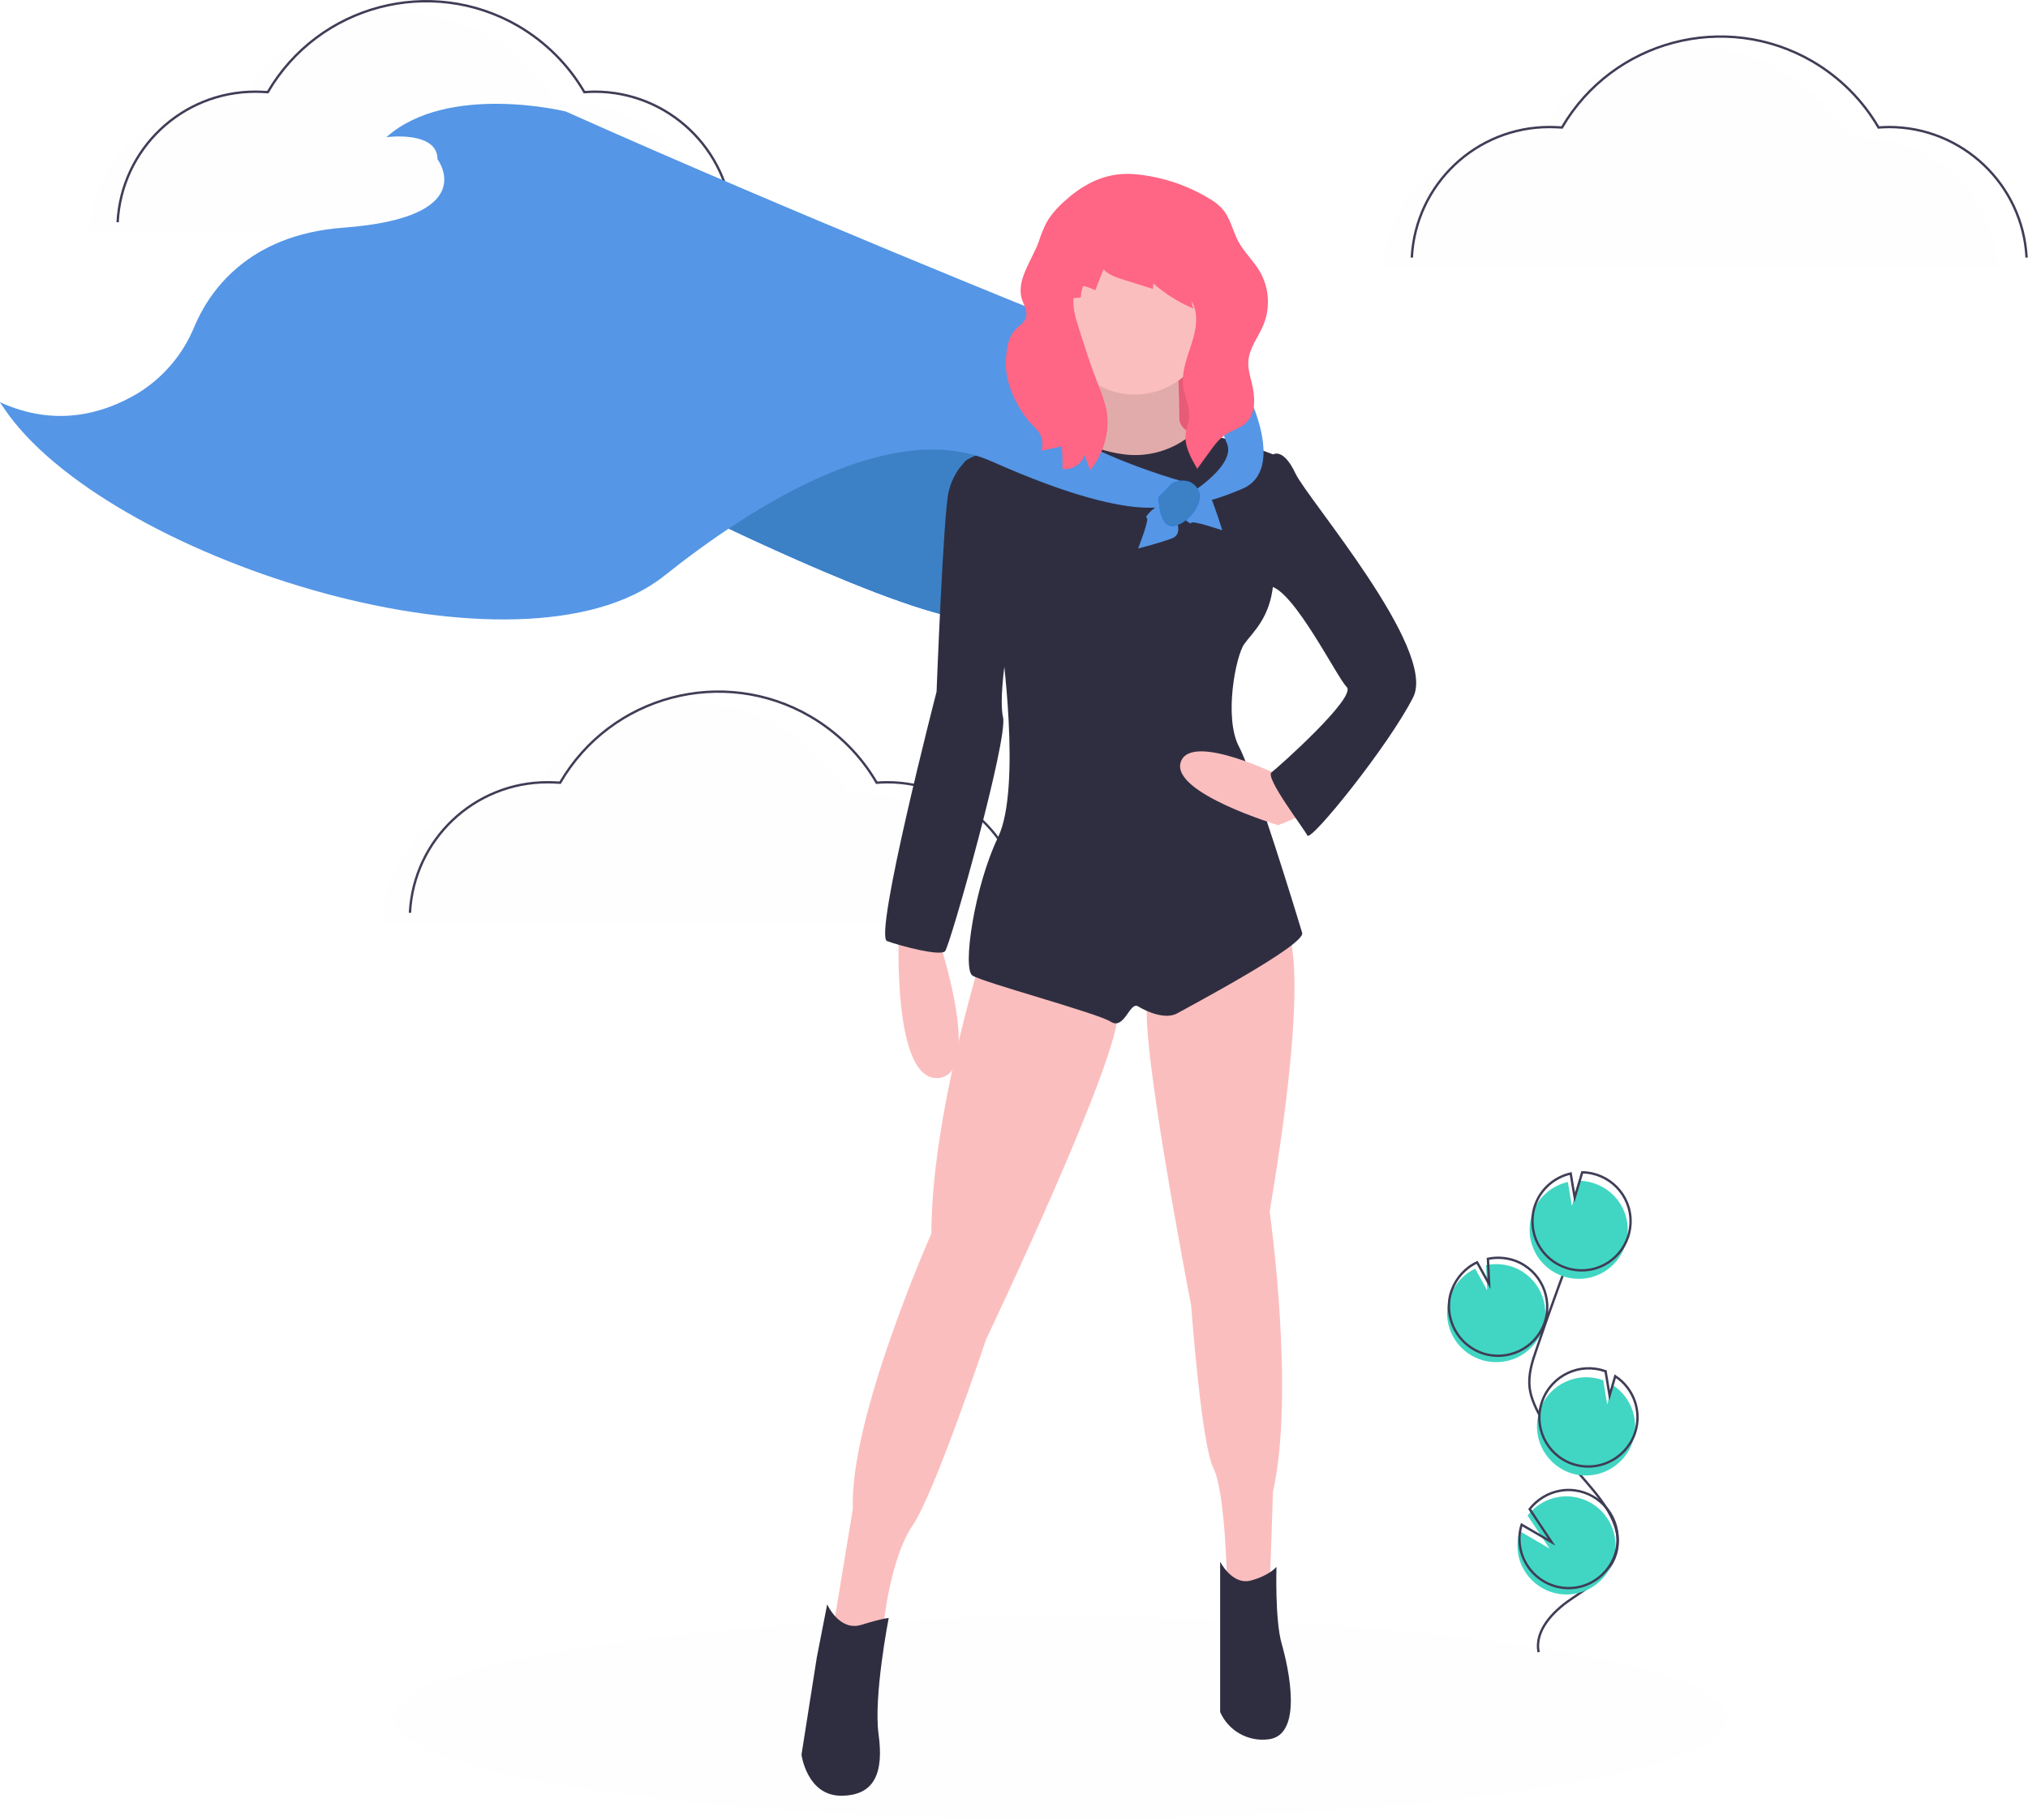
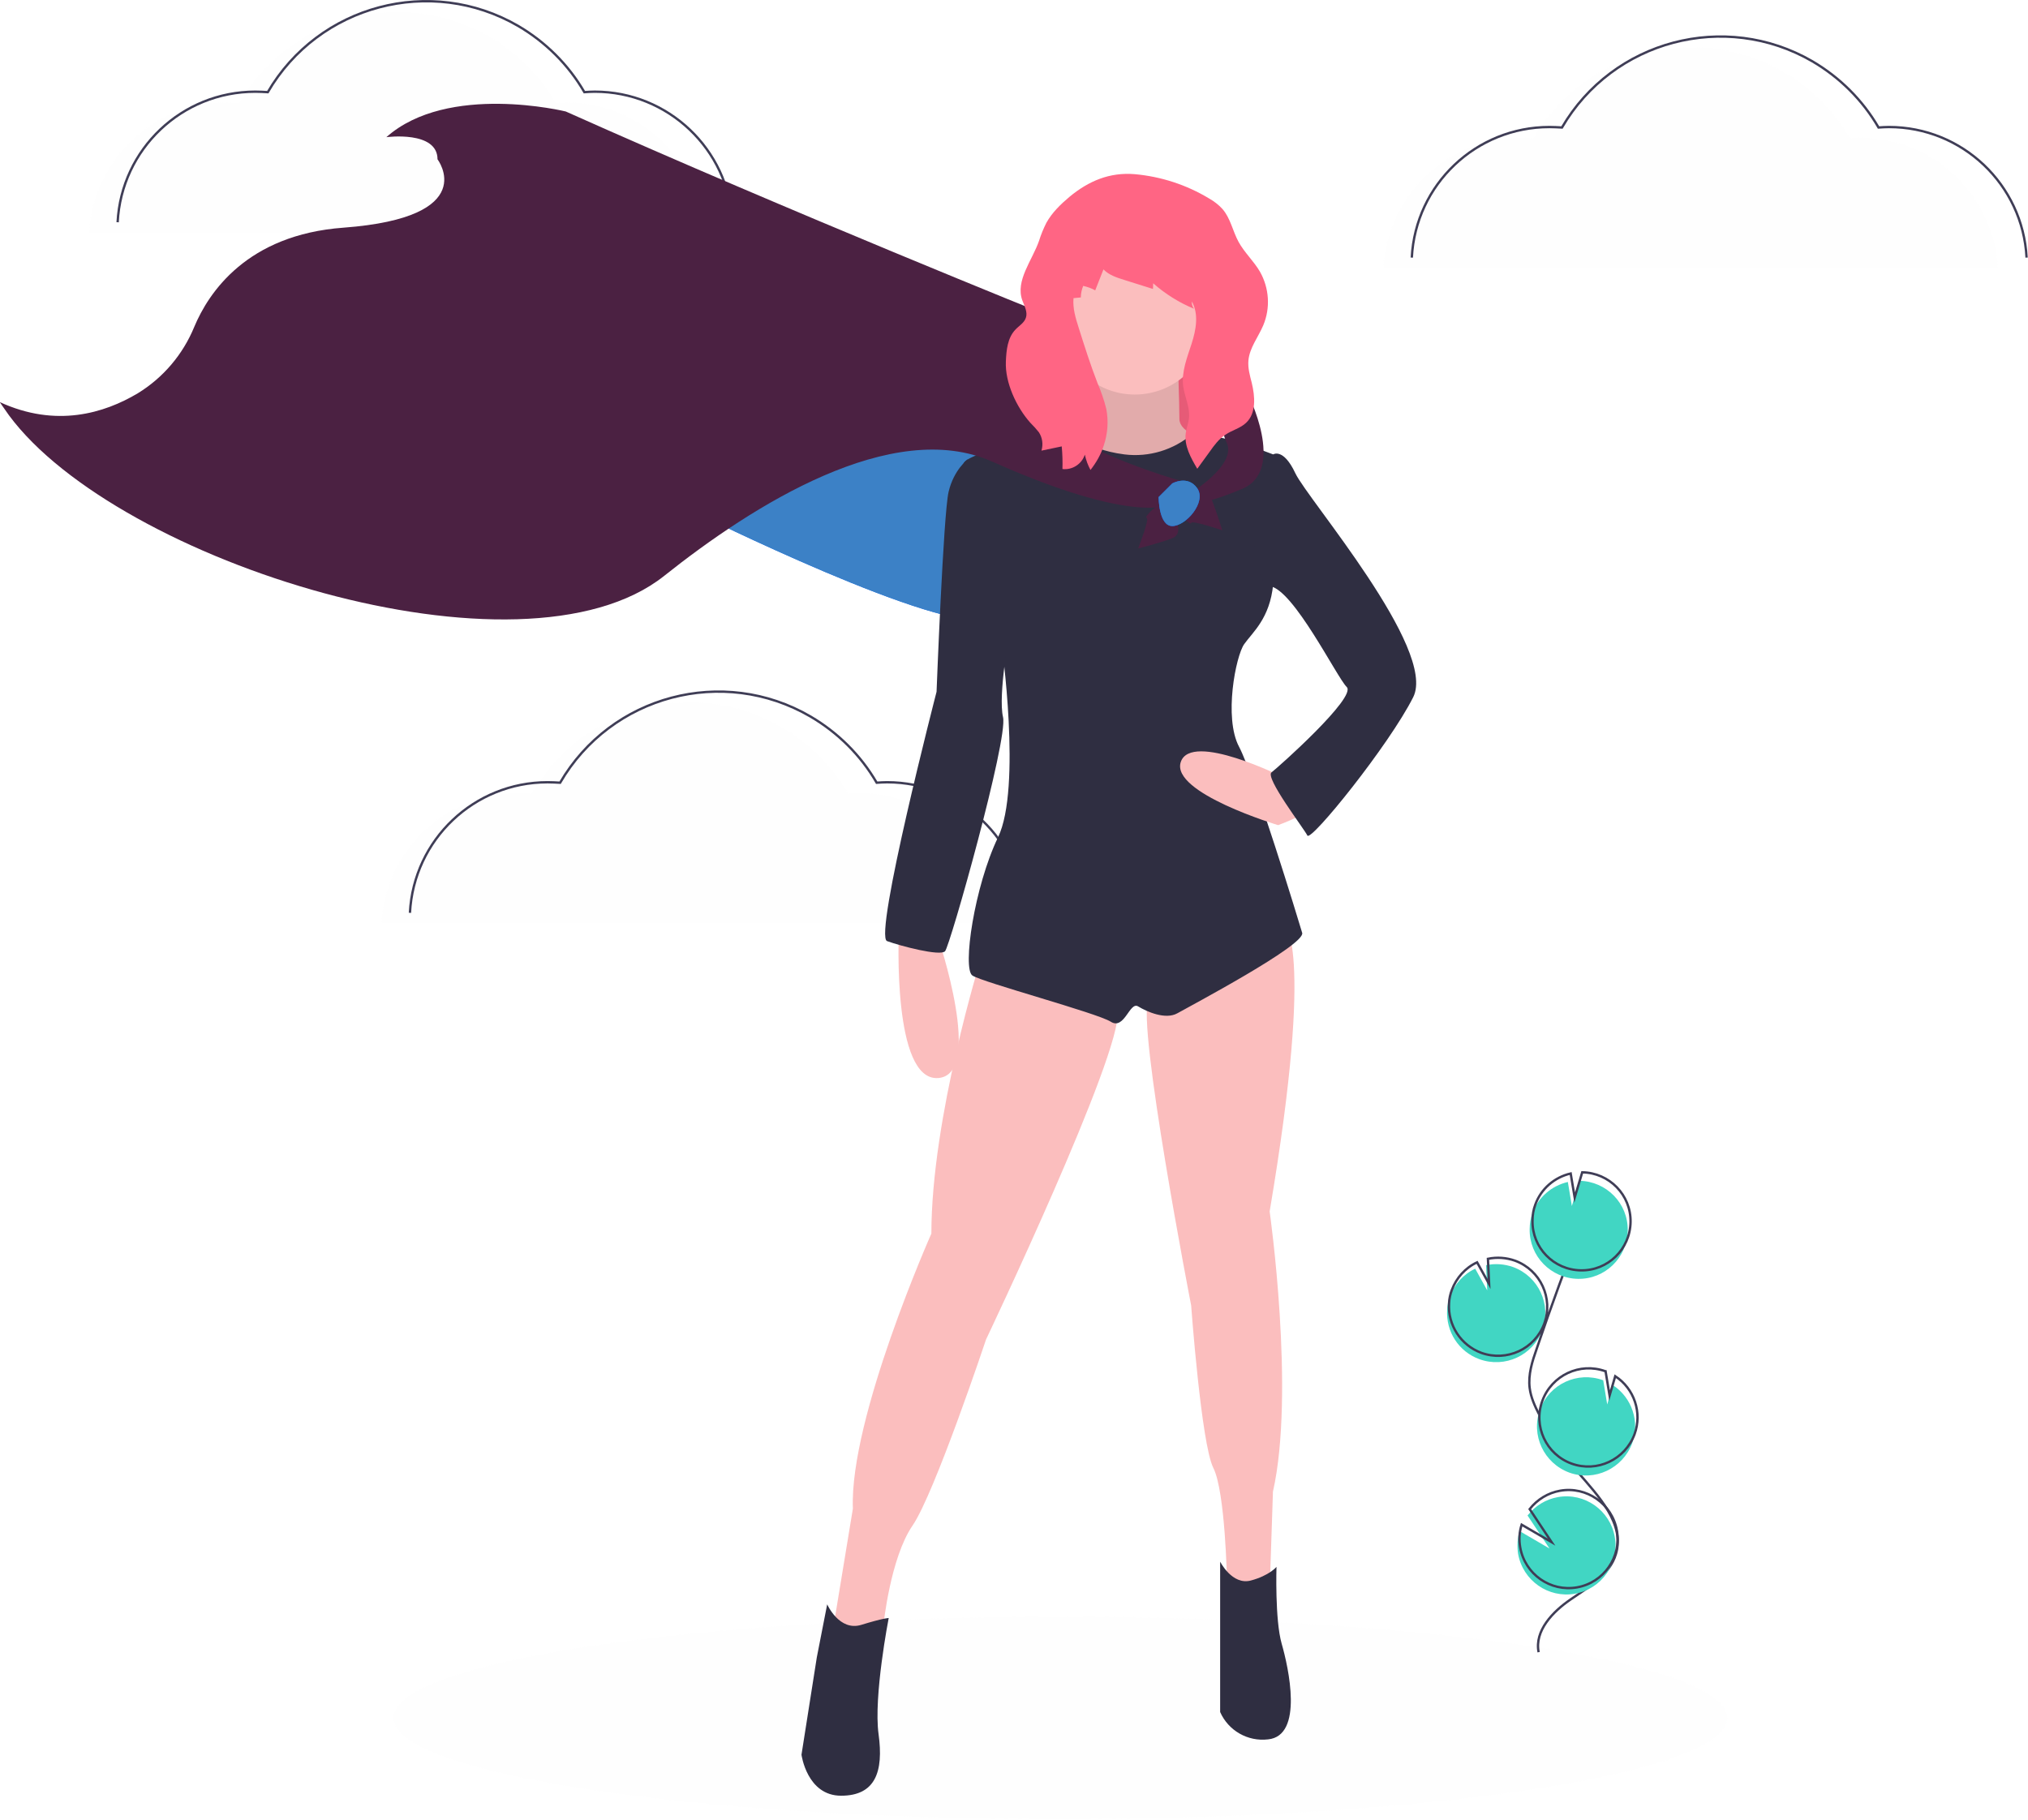
<svg xmlns="http://www.w3.org/2000/svg" version="1.1" id="a11d453a-83a5-491b-94b4-3bbd3d308a29" x="0" y="0" viewBox="0 0 860.3 771.9" xml:space="preserve">
-   <style>.st0{opacity:4.000000e-02;fill:#f2f2f2}.st1{fill:#41d6c3}.st2{fill:none;stroke:#3f3d56;stroke-miterlimit:10}.st3{fill:#0062ff}.st4{fill:#3c81c6}.st5{fill:#ff6584}.st6{opacity:.1;enable-background:new}.st7{fill:#fbbebe}.st8{fill:#2f2e41}.st9{fill:#5596e6}</style>
+   <style>.st0{opacity:4.000000e-02;fill:#f2f2f2}.st1{fill:#41d6c3}.st2{fill:none;stroke:#3f3d56;stroke-miterlimit:10}.st3{fill:#0062ff}.st4{fill:#3c81c6}.st5{fill:#ff6584}.st6{opacity:.1;enable-background:new}.st7{fill:#fbbebe}.st8{fill:#2f2e41}.st9{fill:#4B2142}</style>
  <ellipse class="st0" cx="449.8" cy="728.9" rx="283" ry="43" />
  <path class="st1" d="M627.6 576.7c10.8 3.9 22.7-1.6 26.7-12.4 3.9-10.8-1.6-22.7-12.4-26.7-3.7-1.3-7.6-1.6-11.5-.8l.5 10.7-5.1-9.2c-5 2.3-8.8 6.6-10.7 11.7-.7 1.8-1.1 3.7-1.2 5.6-.6 9.4 4.9 17.9 13.7 21.1z" />
  <path class="st2" d="M652.7 701c-1.8-9.1 6-17.2 13.6-22.4s16.6-10.4 19.2-19.3c3.8-12.8-7.4-24.5-16.1-34.6-6.5-7.5-12-15.7-16.5-24.6-1.8-3.5-3.5-7.2-4-11.2-.7-5.7 1.1-11.3 3-16.7 6.1-18 12.7-35.9 19.6-53.7M628.4 574c10.8 3.9 22.7-1.6 26.7-12.4 3.9-10.8-1.6-22.7-12.4-26.7-3.7-1.3-7.6-1.6-11.5-.8l.5 10.7-5.1-9.2c-5 2.3-8.8 6.6-10.7 11.7-.7 1.8-1.1 3.7-1.2 5.6-.6 9.3 5 17.9 13.7 21.1z" />
  <path class="st1" d="M650.1 514.7c2.4-6.7 8.1-11.6 15-13.2l1.7 10.2L670 501c11.5.2 20.7 9.6 20.5 21.1-.2 11.5-9.6 20.7-21.1 20.5s-20.7-9.6-20.5-21.1c0-2.3.4-4.6 1.2-6.8z" />
  <path class="st2" d="M651.3 511.1c2.4-6.7 8.1-11.6 15-13.2l1.7 10.2 3.2-10.7c11.5.2 20.7 9.6 20.5 21.1s-9.6 20.7-21.1 20.5-20.7-9.6-20.5-21.1c0-2.4.4-4.7 1.2-6.8z" />
  <path class="st1" d="M665.7 624.8c10.8 3.9 22.7-1.7 26.7-12.5 3.3-9.1-.1-19.3-8.2-24.6l-2.4 8.2-1.7-10.3h-.1c-10.8-3.9-22.7 1.6-26.7 12.4-4 10.9 1.6 22.8 12.4 26.8z" />
  <path class="st2" d="M666.7 621c10.8 3.9 22.7-1.7 26.7-12.5 3.3-9.1-.1-19.3-8.2-24.6l-2.4 8.2-1.7-10.3h-.1c-10.8-3.9-22.7 1.7-26.7 12.5s1.6 22.8 12.4 26.7z" />
  <path class="st1" d="M644 659.3c2 11.3 12.8 18.9 24.1 16.9s18.9-12.8 16.9-24.1-12.8-18.9-24.1-16.9c-5.1.9-9.7 3.7-12.9 7.8l9.3 14-12.7-7.4c-.9 3.1-1.1 6.5-.6 9.7z" />
  <path class="st2" d="M644.9 656.6c2 11.3 12.8 18.9 24.1 16.9s18.9-12.8 16.9-24.1-12.8-18.9-24.1-16.9c-5.1.9-9.7 3.7-12.9 7.8l9.3 14-12.7-7.4c-1 3.1-1.2 6.4-.6 9.7z" />
  <path class="st0" d="M586.8 113.8c1.6-31.1 27.3-55.4 58.4-55.4 1.8 0 3.5.1 5.3.2C672 21.6 719.6 9 756.7 30.5c11.6 6.8 21.3 16.4 28.1 28.1 1.5-.1 2.9-.2 4.4-.2 31.1 0 56.8 24.4 58.4 55.4" />
  <path class="st2" d="M598.9 109.3c1.6-31.1 27.3-55.4 58.4-55.4 1.8 0 3.5.1 5.3.2 21.6-37 69.1-49.6 106.2-28.1 11.6 6.8 21.3 16.4 28.1 28.1 1.5-.1 2.9-.2 4.4-.2 31.1 0 56.8 24.4 58.4 55.4" />
  <path class="st0" d="M161.8 391.8c1.6-31.1 27.3-55.4 58.4-55.4 1.8 0 3.5.1 5.3.2 21.6-37.1 69.1-49.7 106.2-28.1 11.6 6.8 21.3 16.4 28.1 28.1 1.5-.1 2.9-.2 4.4-.2 31.1 0 56.8 24.4 58.4 55.4" />
  <path class="st2" d="M173.9 387.3c1.6-31.1 27.3-55.4 58.4-55.4 1.8 0 3.5.1 5.3.2 21.6-37.1 69.1-49.7 106.2-28.1 11.6 6.8 21.3 16.4 28.1 28.1 1.5-.1 2.9-.2 4.4-.2 31.1 0 56.8 24.4 58.4 55.4" />
  <path class="st0" d="M37.8 98.8c1.6-31.1 27.3-55.4 58.4-55.4 1.8 0 3.5.1 5.3.2C123 6.6 170.6-6 207.7 15.5c11.6 6.8 21.3 16.4 28.1 28.1 1.5-.1 2.9-.2 4.4-.2 31.1 0 56.8 24.4 58.4 55.4" />
  <path class="st2" d="M49.9 94.3c1.6-31.1 27.3-55.4 58.4-55.4 1.8 0 3.5.1 5.3.2 21.6-37 69.1-49.6 106.2-28.1 11.6 6.8 21.3 16.4 28.1 28.1 1.5-.1 2.9-.2 4.4-.2 31.1 0 56.8 24.4 58.4 55.4" />
  <path class="st3" d="M295.1 217.5s105.1 52.2 124 44.9c18.8-7.2 25.4-71.8 25.4-71.8l-77.6-14.5-71.8 41.4z" />
  <path class="st4" d="M295.1 217.5s105.1 52.2 124 44.9c18.8-7.2 25.4-71.8 25.4-71.8l-77.6-14.5-71.8 41.4z" />
  <path class="st5" d="M444 139.5h68.9v60.2H444z" />
  <path class="st6" d="M444 139.5h68.9v60.2H444z" />
  <path class="st7" d="M381.3 395.8s-2.9 63.1 16.7 61.6 0-59.4 0-59.4l-16.7-2.2zm80.5-247.2s4.3 27.5-3.6 31.2-13 6.5-13 6.5l18.1 12.3 33.3 2.2 8.7-6.5 8-7.2s-13-2.9-13-9.4-.7-26.1-.7-26.1l-37.8-3z" />
  <path class="st6" d="M461.8 148.6s4.3 27.5-3.6 31.2-13 6.5-13 6.5l18.1 12.3 33.3 2.2 8.7-6.5 8-7.2s-13-2.9-13-9.4-.7-26.1-.7-26.1l-37.8-3z" />
  <path class="st7" d="M416.1 406.7s-21 67.4-21 116.7c0 0-34.8 78.3-33.3 116.7l-8.7 52.9 12.3 4.3 9.4-8s2.9-28.3 12.3-42 31.2-79 31.2-79 58-121.8 55.8-139.2-58-22.4-58-22.4zm128.3-15.2s13.8 6.5-5.8 122.5c0 0 10.9 76.8 1.4 118.9l-1.4 42h-15.2l-2.9-4.3s-.7-37.7-5.8-47.8-9.4-68.9-9.4-68.9-23.2-119.6-18.1-129.8 57.2-32.6 57.2-32.6z" />
  <path class="st8" d="M350.9 680.7s5.1 11.6 14.5 8.7 11.6-2.9 11.6-2.9-6.5 33.3-4.3 49.3-1.4 26.1-15.9 26.1-16.8-17.4-16.8-17.4l6.5-41.3 4.4-22.5zm166.7-18.1s5.1 10.1 13 8 10.9-5.8 10.9-5.8-.7 22.5 2.2 32.6 9.4 39.1-5.8 40.6c-8.6 1-16.8-3.7-20.3-11.6v-63.8z" />
  <circle class="st7" cx="481.4" cy="135.5" r="31.9" />
  <path class="st8" d="M540.1 192.8s-25.3-9.9-34.4-8.6c-7.9 6.7-18.3 9.9-28.7 8.6-17.4-2.2-24.2-10.5-24.2-10.5s-46.8 10.5-43.9 14.9 15.9 75.4 15.9 75.4 8.7 61.6-1.4 82.6-15.2 55.8-10.9 58.7 52.9 15.9 58.7 19.6 8-8.7 11.6-6.5 11.6 5.8 16.7 2.9 54.4-29 52.9-34.1-20.3-66.7-26.8-79-1.4-38.4 2.2-43.5 10.9-10.9 12.3-25.4c1.4-14.5 0-55.1 0-55.1z" />
  <path class="st8" d="M410.5 194.9s-5.9 4.4-8.1 13.8-5.1 84.8-5.1 84.8-26.8 103.7-21 105.8 22.5 6.5 24.6 4.3 26.8-89.9 24.6-99.3 2.9-37 2.9-37l-17.9-72.4z" />
  <path class="st7" d="M544.4 329.8s-39.1-19.6-43.5-6.5 41.3 26.8 41.3 26.8 15.9-5.8 15.9-9.4-13.7-10.9-13.7-10.9z" />
  <path class="st8" d="M532.1 195.7l8-2.9s4.3-2.9 9.4 8c5.1 10.9 60.2 74.7 50 95s-43.5 61.6-44.9 58.7-18.1-24.6-15.2-26.8 36.2-31.9 31.9-36.2-22.5-41.3-32.6-42.8-6.6-53-6.6-53z" />
  <path class="st9" d="M446.2 134.5S335.7 90.1 240 47.3c0 0-50-12.3-76.1 10.9 0 0 21.7-2.9 21.7 9.4 0 0 18.8 24.6-39.9 29-40.9 3-57.2 27.5-63.3 42.1-4.8 11.7-13.2 21.6-24 28.2-14.1 8.4-34.6 14.7-58.5 3.7 0 0 1.4 2.1 3.9 5.6 46 62.2 217.5 116.3 278 68.1 37.4-29.8 96.7-67.4 139.2-48.4 66.7 29.7 79 16.7 79 16.7l2.9-8s-64.5-17.4-66-39.9 9.3-30.2 9.3-30.2zm64.5 5.8s15.6 6.2 18.5 26.5c0 0 16.7 32.6-2.2 40.6s-22.5 5.8-22.5 5.8v-3.6s20.3-12.3 15.9-21.7-9.7-47.6-9.7-47.6z" />
  <path class="st9" d="M482.8 232.7s5.1-13 3.6-13 5.9-8 8.7-5.1 7.9 11.6 2.1 13.8-14.4 4.3-14.4 4.3zm35.7-7.7s-13.3-4.5-13.2-3.1-8.3-5.6-5.5-8.5 11.3-8.4 13.7-2.7 5 14.3 5 14.3z" />
  <path class="st3" d="M497.3 205.1s6.6-3.7 10.6 2.1-4.8 16-10.6 16-5.8-12.3-5.8-12.3l5.8-5.8z" />
  <path class="st4" d="M497.3 205.1s6.6-3.7 10.6 2.1-4.8 16-10.6 16-5.8-12.3-5.8-12.3l5.8-5.8z" />
  <path class="st5" d="M453.7 83.5c-3.8 3.2-7.4 6.7-9.8 11-1.2 2.4-2.3 5-3.1 7.6-2.9 8.4-10.2 17-7.1 25.4.9 2.4 2.3 4.9 1.5 7.3-.7 2.2-2.9 3.4-4.4 5-3.4 3.5-3.9 8.8-4.1 13.6-.4 8.9 4.5 19.4 10.4 26 1.3 1.3 2.5 2.6 3.6 4 1.5 2.3 1.9 5.1 1.1 7.8l8.6-1.8c.3 3.2.4 6.4.3 9.6 4.2.5 8.2-2.1 9.5-6.1.5 2.3 1.3 4.5 2.4 6.5 2.5-3.2 4.5-6.7 5.7-10.6 1.6-4.9 2-10.2 1-15.3-.9-3.7-2.2-7.4-3.7-10.9-3-7.7-5.5-15.6-8-23.5-1.3-4.1-2.6-8.3-2.2-12.6l3.1-.3c0-1.7.4-3.4 1-4.9 1.8.4 3.5 1 5.1 1.9l3.5-8.9c2.3 2.4 5.7 3.5 8.9 4.5l12.1 3.8.1-2.4c5.1 4.5 11 8.2 17.3 10.8-.7-.9-1-2-.9-3.1 3 5.4 1.8 12-.1 17.9s-4.3 11.8-3.6 17.9c.6 4.6 2.9 8.9 2.5 13.5-.2 2.3-1.1 4.4-1.4 6.6-.7 5.4 2.2 10.5 4.9 15.1l5.3-7.3c1.9-2.7 3.9-5.4 6.7-7.2 2.8-1.9 6.3-2.7 8.7-5 4.4-4.1 3.8-11.2 2.4-17-.8-3.1-1.7-6.3-1.4-9.5.5-5.4 4.2-9.9 6.3-14.9 3.1-7.4 2.5-15.8-1.4-22.7-2.6-4.5-6.6-8.1-9.1-12.7s-3.4-10-6.8-13.9c-1.6-1.8-3.6-3.3-5.7-4.5-9.6-5.8-20.4-9.3-31.5-10.3-10.7-.9-19.6 2.9-27.7 9.6z" />
</svg>
